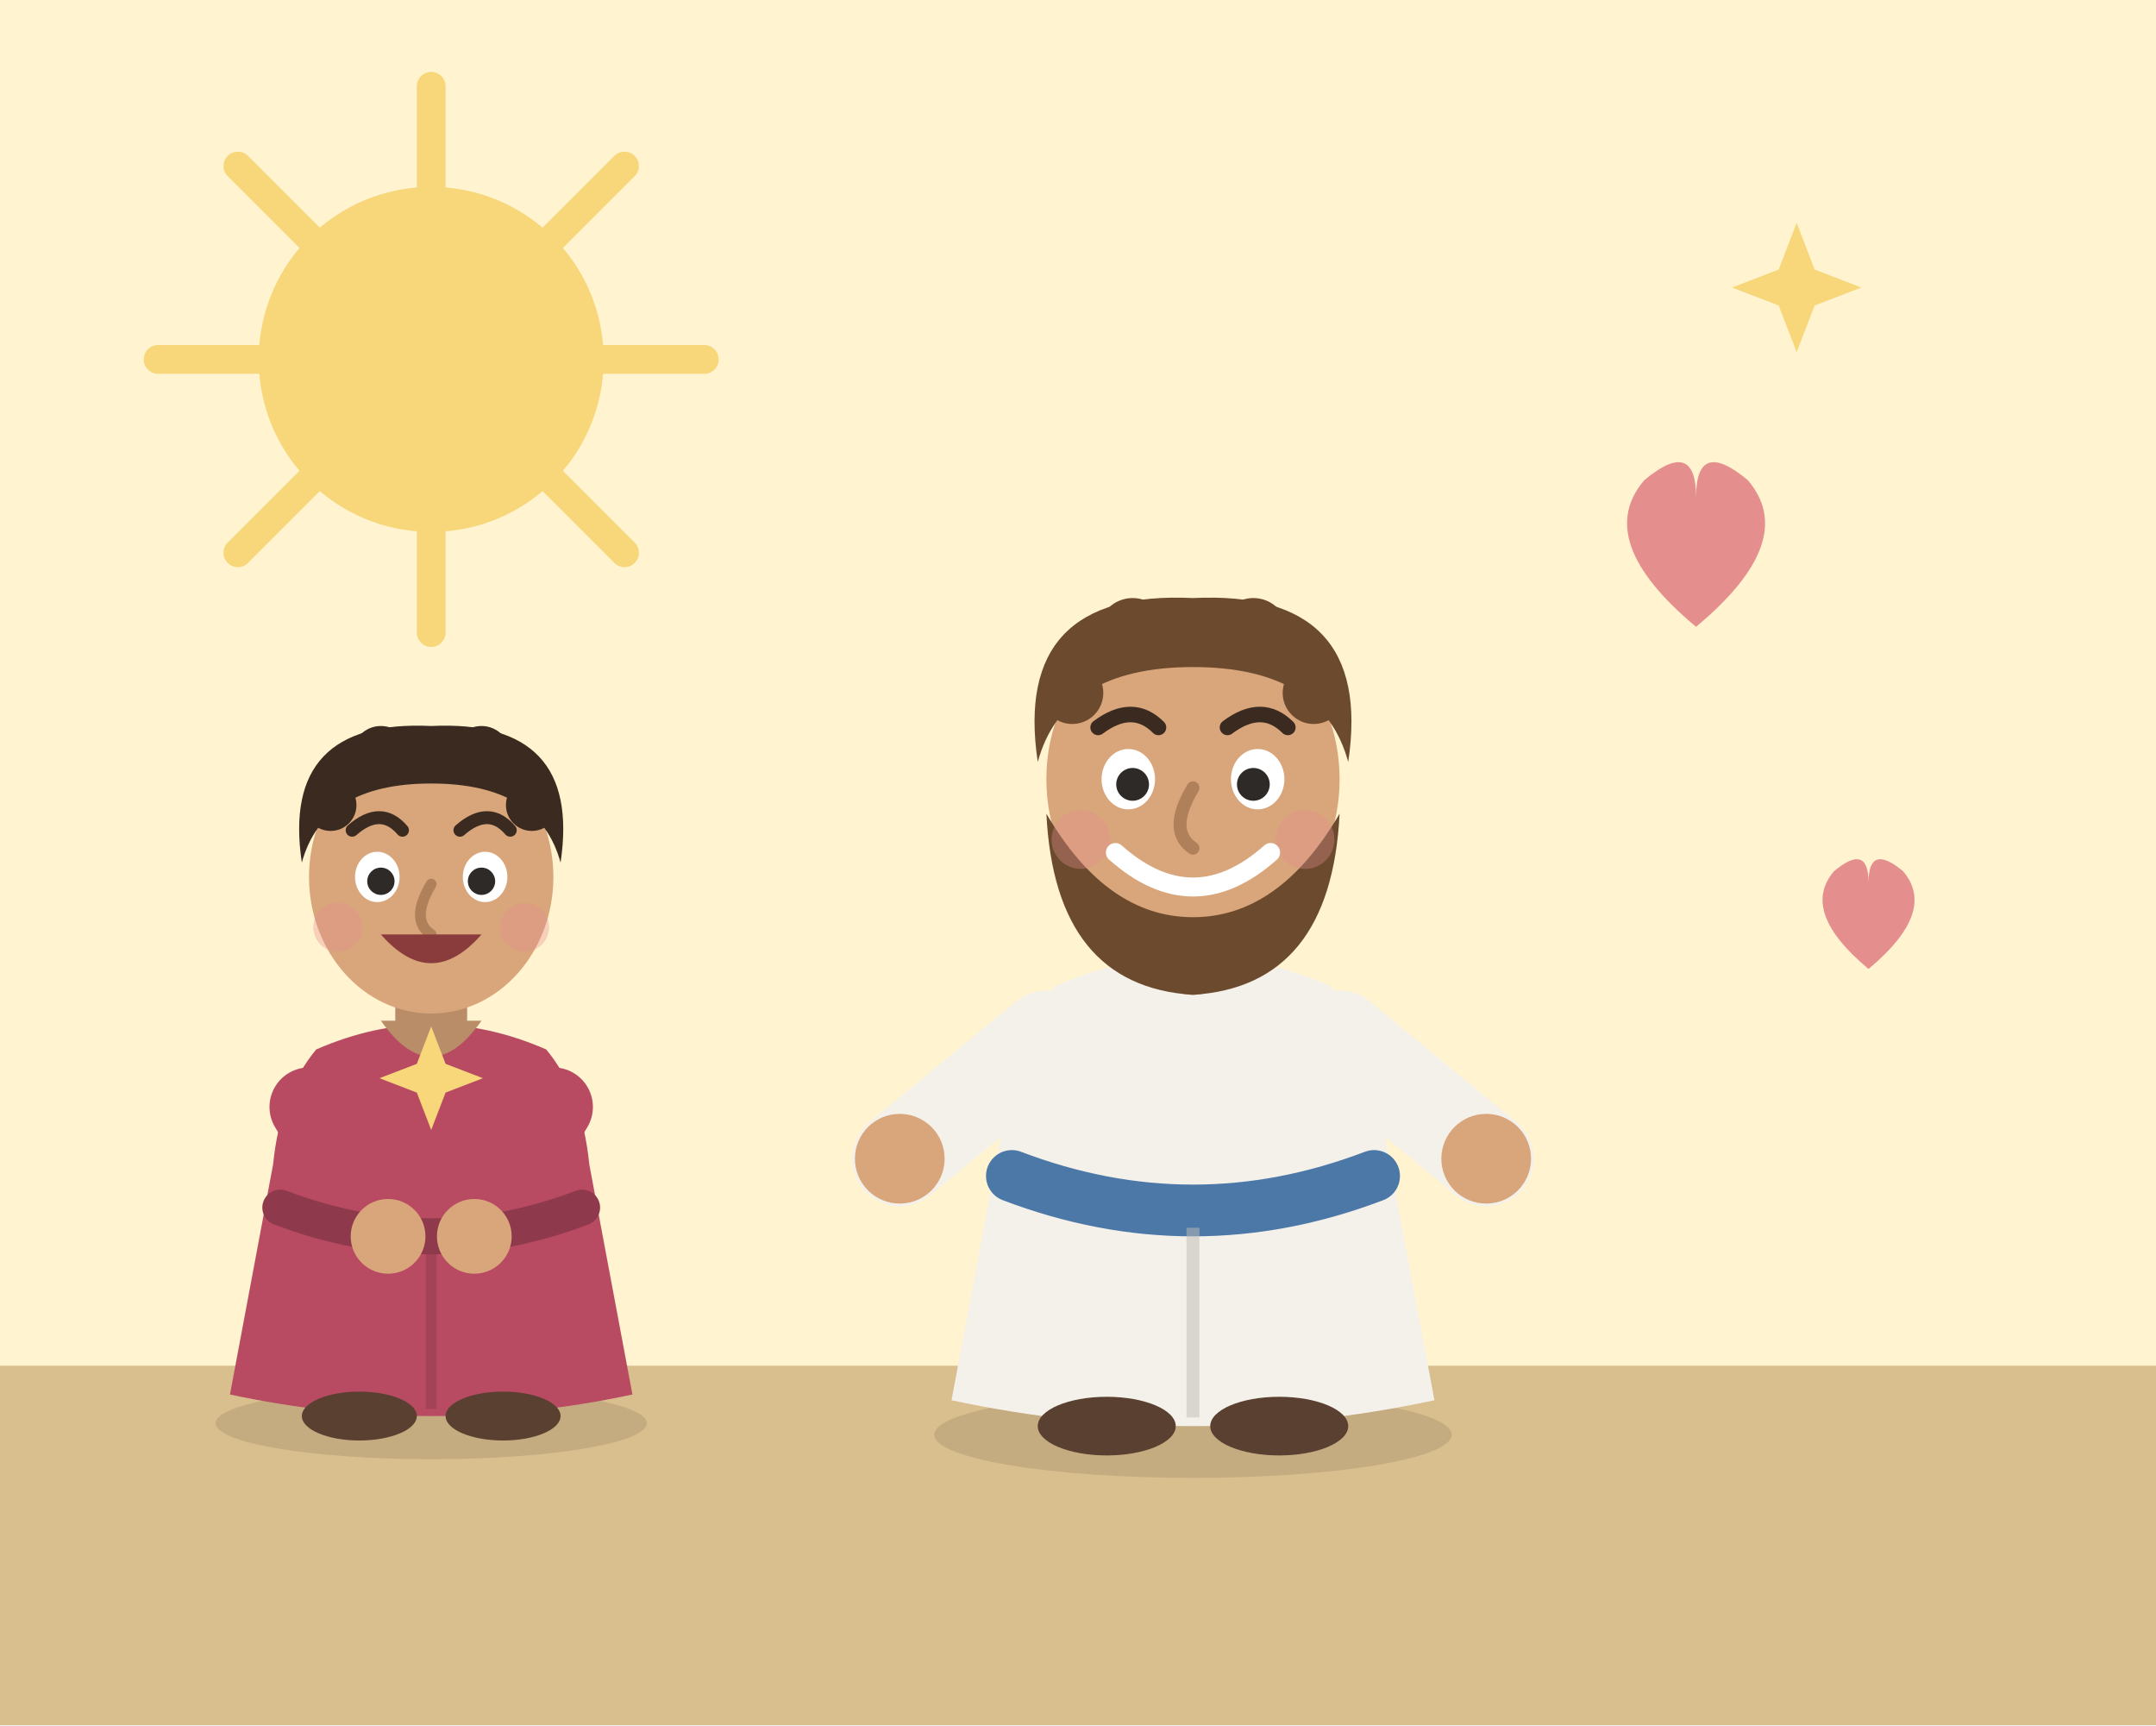
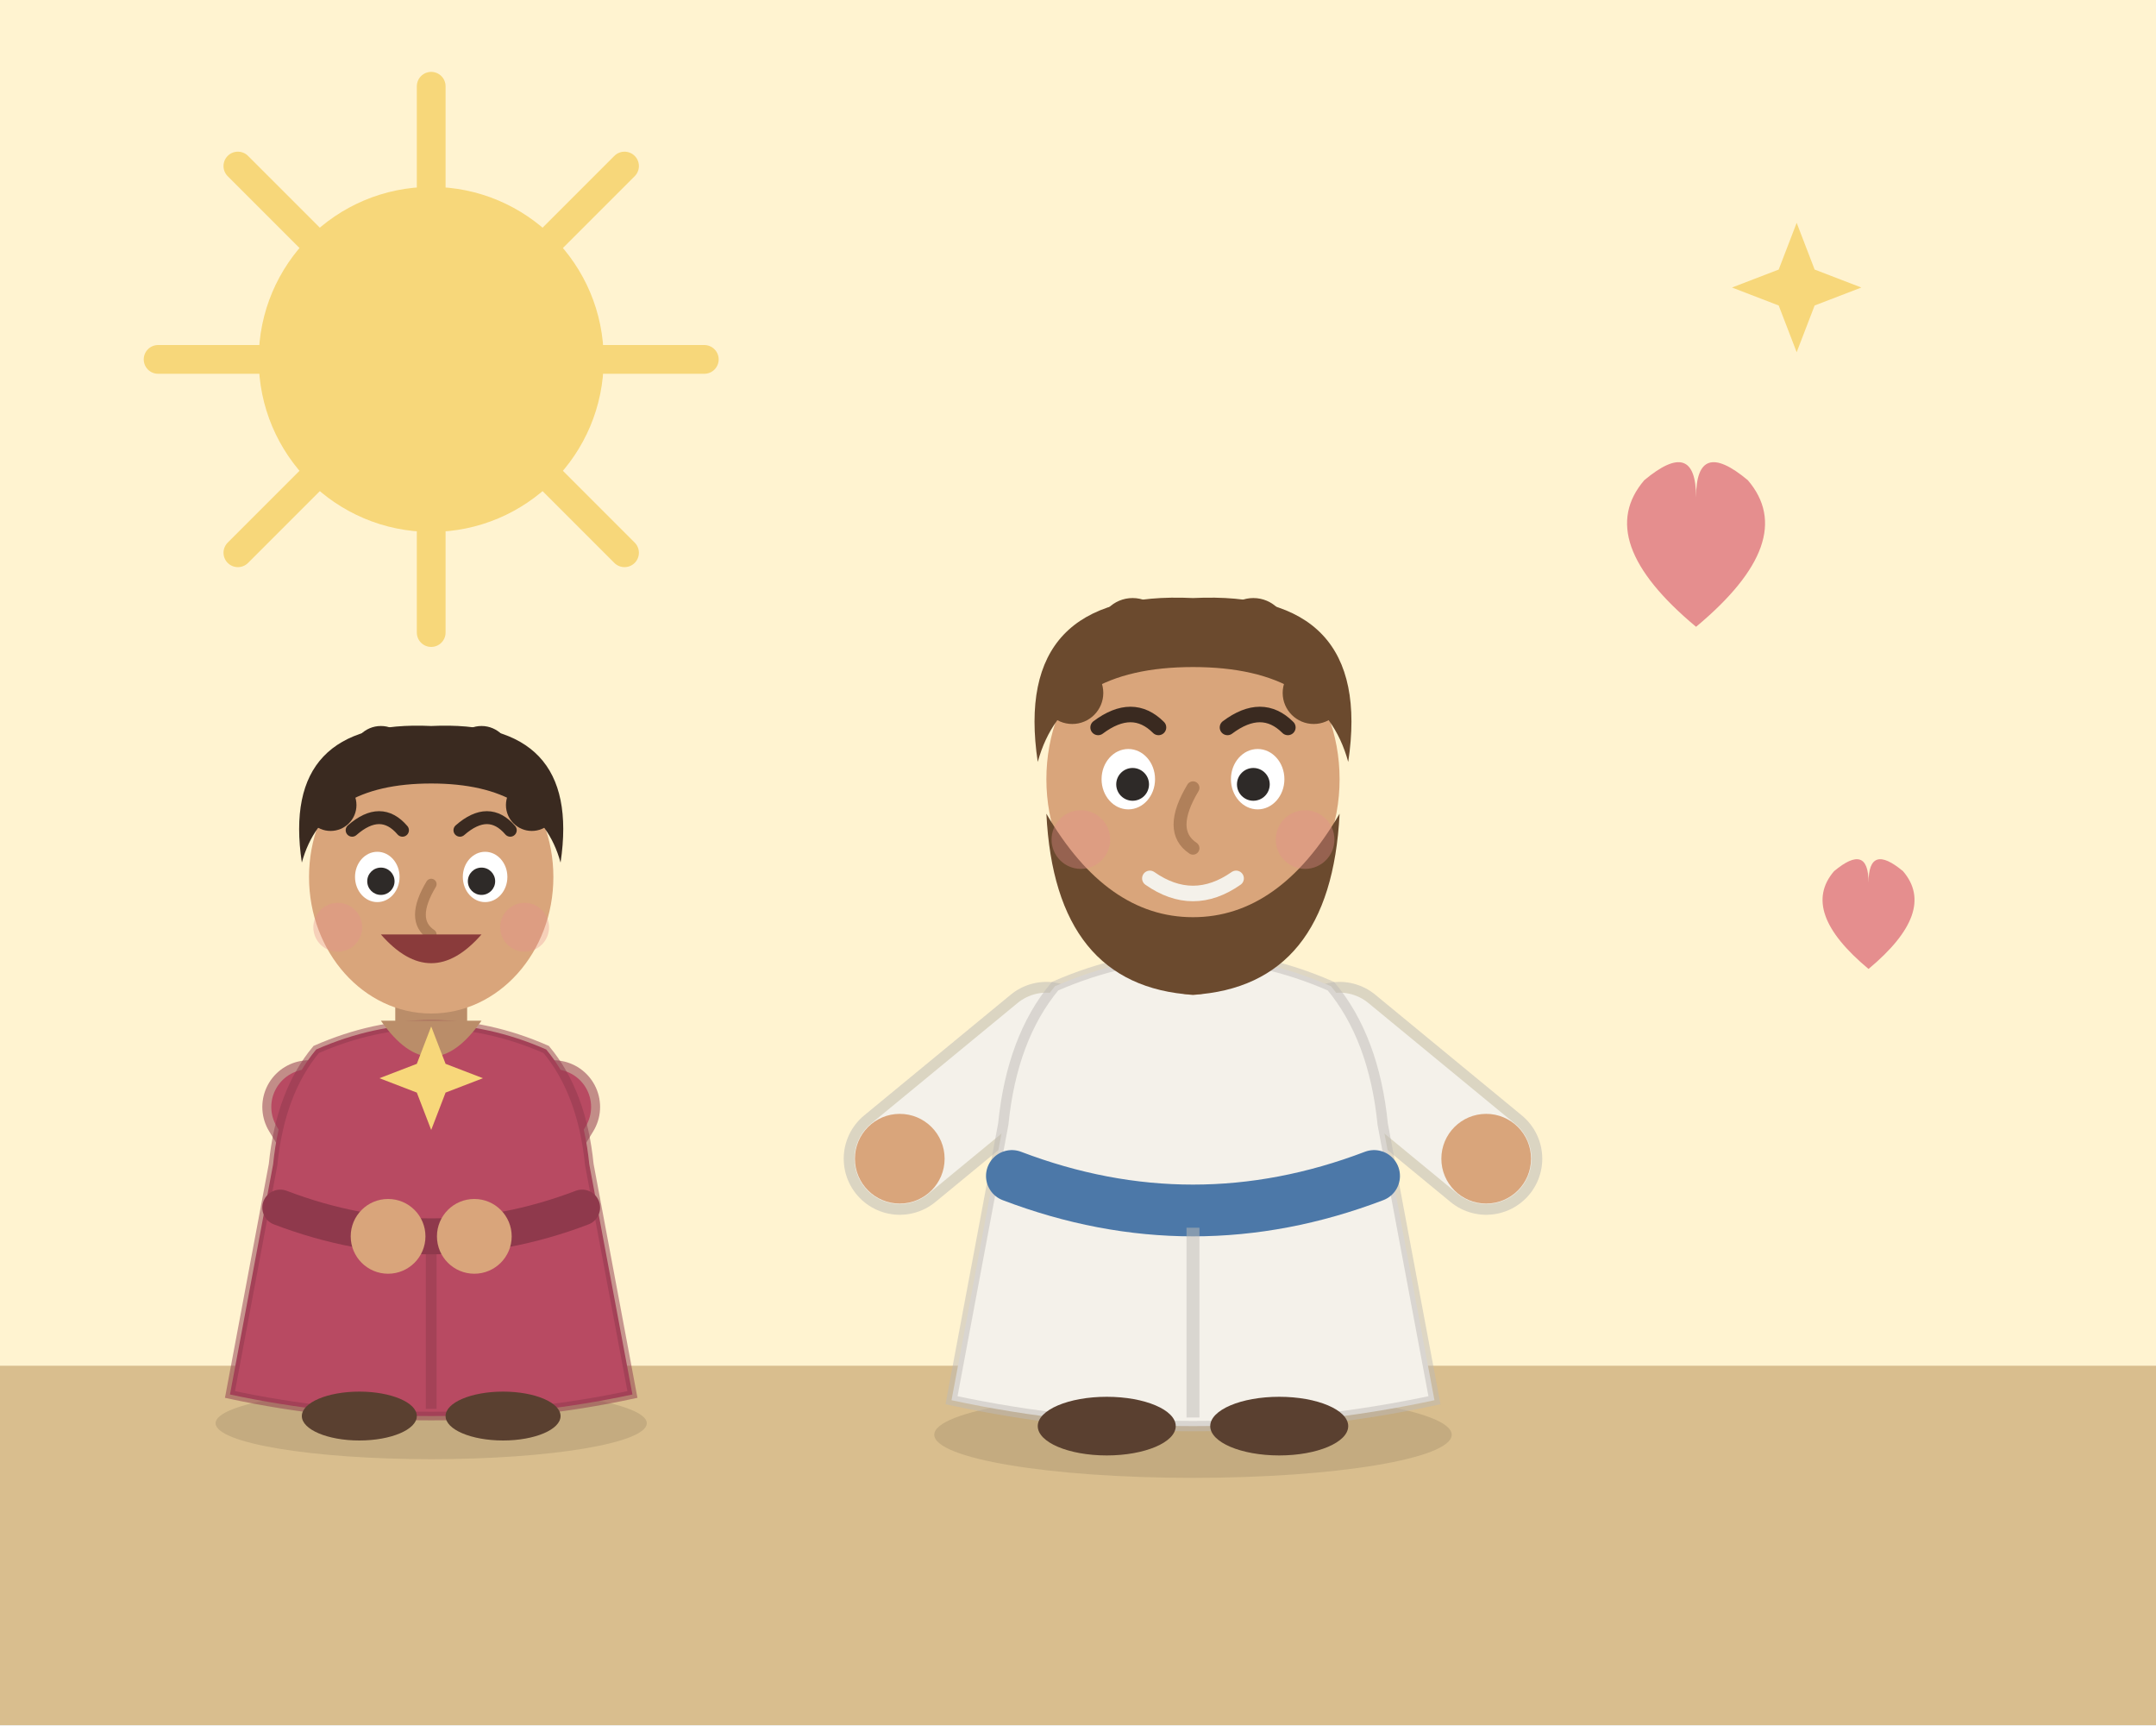
<svg xmlns="http://www.w3.org/2000/svg" viewBox="0 0 300 240">
  <rect width="300" height="240" fill="#FFF3D0" />
  <rect y="190" width="300" height="50" fill="#D9BE8E" />
  <line x1="60" y1="50" x2="98.0" y2="50.0" stroke="#F7D77A" stroke-width="4" stroke-linecap="round" />
  <line x1="60" y1="50" x2="86.9" y2="76.9" stroke="#F7D77A" stroke-width="4" stroke-linecap="round" />
  <line x1="60" y1="50" x2="60.0" y2="88.0" stroke="#F7D77A" stroke-width="4" stroke-linecap="round" />
  <line x1="60" y1="50" x2="33.1" y2="76.9" stroke="#F7D77A" stroke-width="4" stroke-linecap="round" />
  <line x1="60" y1="50" x2="22.0" y2="50.0" stroke="#F7D77A" stroke-width="4" stroke-linecap="round" />
  <line x1="60" y1="50" x2="33.1" y2="23.1" stroke="#F7D77A" stroke-width="4" stroke-linecap="round" />
  <line x1="60" y1="50" x2="60.0" y2="12.0" stroke="#F7D77A" stroke-width="4" stroke-linecap="round" />
  <line x1="60" y1="50" x2="86.9" y2="23.1" stroke="#F7D77A" stroke-width="4" stroke-linecap="round" />
  <circle cx="60" cy="50" r="24" fill="#F7D77A" />
  <g transform="translate(130,74.8) scale(1.2)">
    <ellipse cx="30" cy="104" rx="30" ry="5" fill="#000" opacity=".1" />
-     <line x1="13" y1="58" x2="-4" y2="72" stroke="#F4F1EA" stroke-width="11" stroke-linecap="round" />
-     <line x1="47" y1="58" x2="64" y2="72" stroke="#F4F1EA" stroke-width="11" stroke-linecap="round" />
+     <line x1="13" y1="58" x2="-4" y2="72" stroke="#BEBBB6" stroke-width="13" stroke-linecap="round" opacity=".55" />
+     <line x1="13" y1="58" x2="-4" y2="72" stroke="#F4F1EA" stroke-width="10.5" stroke-linecap="round" />
+     <line x1="47" y1="58" x2="64" y2="72" stroke="#BEBBB6" stroke-width="13" stroke-linecap="round" opacity=".55" />
+     <line x1="47" y1="58" x2="64" y2="72" stroke="#F4F1EA" stroke-width="10.5" stroke-linecap="round" />
    <rect x="25" y="40" width="10" height="14" rx="4" fill="#BA8D69" />
-     <path d="M14 52Q30 45 46 52Q51 58 52 68L58 100Q30 106 2 100L8 68Q9 58 14 52Z" fill="#F4F1EA" />
+     <path d="M14 52Q30 45 46 52Q51 58 52 68L58 100Q30 106 2 100L8 68Q9 58 14 52Z" fill="#F4F1EA" stroke="#BEBBB6" stroke-width="1.2" stroke-opacity=".5" />
    <path d="M9 74Q30 82 51 74" stroke="#4C78A8" stroke-width="6" fill="none" stroke-linecap="round" />
    <path d="M30 80V102" stroke="#BEBBB6" stroke-width="1.5" opacity=".5" />
    <ellipse cx="20" cy="103" rx="8" ry="3.4" fill="#5A4030" />
    <ellipse cx="40" cy="103" rx="8" ry="3.4" fill="#5A4030" />
    <path d="M23 48Q30 58 37 48Z" fill="#BA8D69" />
    <circle cx="-4" cy="72" r="5.2" fill="#D9A57B" />
    <circle cx="64" cy="72" r="5.2" fill="#D9A57B" />
    <ellipse cx="30" cy="28" rx="17" ry="19" fill="#D9A57B" />
    <path d="M12 26Q9 6 30 7Q51 6 48 26Q45 15 30 15Q15 15 12 26Z" fill="#6B4A2E" />
    <circle cx="16" cy="18" r="3.6" fill="#6B4A2E" />
    <circle cx="44" cy="18" r="3.6" fill="#6B4A2E" />
    <circle cx="23" cy="11" r="4" fill="#6B4A2E" />
    <circle cx="37" cy="11" r="4" fill="#6B4A2E" />
    <path d="M13 32Q14 52 30 53Q46 52 47 32Q40 44 30 44Q20 44 13 32Z" fill="#6B4A2E" />
    <ellipse cx="22.5" cy="28" rx="3.1" ry="3.5" fill="#fff" />
    <ellipse cx="37.5" cy="28" rx="3.1" ry="3.5" fill="#fff" />
    <circle cx="23" cy="28.6" r="1.9" fill="#2E2A28" />
    <circle cx="37" cy="28.6" r="1.9" fill="#2E2A28" />
    <circle cx="17" cy="35" r="3.4" fill="#E58E8E" opacity=".35" />
    <circle cx="43" cy="35" r="3.4" fill="#E58E8E" opacity=".35" />
    <path d="M30 29q-3 5 0 7" stroke="#B0805A" stroke-width="1.5" fill="none" stroke-linecap="round" />
-     <path d="M21 36.5q9 8 18 0" stroke="#FFFFFF" stroke-width="2.2" fill="none" stroke-linecap="round" />
+     <path d="M25 39.5q5 3.5 10 0" stroke="#F4F1EA" stroke-width="1.8" fill="none" stroke-linecap="round" />
    <path d="M19 22q4-3 7 0M34 22q4-3 7 0" stroke="#3A2A20" stroke-width="1.8" fill="none" stroke-linecap="round" />
  </g>
  <g transform="translate(30,94.0) scale(1.0)">
    <ellipse cx="30" cy="104" rx="30" ry="5" fill="#000" opacity=".1" />
-     <line x1="13" y1="60" x2="24" y2="78" stroke="#B84A62" stroke-width="11" stroke-linecap="round" />
-     <line x1="47" y1="60" x2="36" y2="78" stroke="#B84A62" stroke-width="11" stroke-linecap="round" />
+     <line x1="13" y1="60" x2="24" y2="78" stroke="#8F394C" stroke-width="13" stroke-linecap="round" opacity=".55" />
+     <line x1="13" y1="60" x2="24" y2="78" stroke="#B84A62" stroke-width="10.5" stroke-linecap="round" />
+     <line x1="47" y1="60" x2="36" y2="78" stroke="#8F394C" stroke-width="13" stroke-linecap="round" opacity=".55" />
+     <line x1="47" y1="60" x2="36" y2="78" stroke="#B84A62" stroke-width="10.5" stroke-linecap="round" />
    <rect x="25" y="40" width="10" height="14" rx="4" fill="#BA8D69" />
-     <path d="M14 52Q30 45 46 52Q51 58 52 68L58 100Q30 106 2 100L8 68Q9 58 14 52Z" fill="#B84A62" />
+     <path d="M14 52Q30 45 46 52Q51 58 52 68L58 100Q30 106 2 100L8 68Q9 58 14 52Z" fill="#B84A62" stroke="#8F394C" stroke-width="1.2" stroke-opacity=".5" />
    <path d="M9 74Q30 82 51 74" stroke="#8F394C" stroke-width="5" fill="none" stroke-linecap="round" />
    <path d="M30 80V102" stroke="#8F394C" stroke-width="1.5" opacity=".5" />
    <ellipse cx="20" cy="103" rx="8" ry="3.4" fill="#5A4030" />
    <ellipse cx="40" cy="103" rx="8" ry="3.4" fill="#5A4030" />
    <path d="M23 48Q30 58 37 48Z" fill="#BA8D69" />
    <circle cx="24" cy="78" r="5.2" fill="#D9A57B" />
    <circle cx="36" cy="78" r="5.2" fill="#D9A57B" />
    <ellipse cx="30" cy="28" rx="17" ry="19" fill="#D9A57B" />
    <path d="M12 26Q9 6 30 7Q51 6 48 26Q45 15 30 15Q15 15 12 26Z" fill="#3A2A20" />
    <circle cx="16" cy="18" r="3.6" fill="#3A2A20" />
    <circle cx="44" cy="18" r="3.6" fill="#3A2A20" />
    <circle cx="23" cy="11" r="4" fill="#3A2A20" />
    <circle cx="37" cy="11" r="4" fill="#3A2A20" />
    <ellipse cx="22.5" cy="28" rx="3.1" ry="3.5" fill="#fff" />
    <ellipse cx="37.5" cy="28" rx="3.1" ry="3.5" fill="#fff" />
    <circle cx="23" cy="28.6" r="1.9" fill="#2E2A28" />
    <circle cx="37" cy="28.6" r="1.9" fill="#2E2A28" />
    <circle cx="17" cy="35" r="3.4" fill="#E58E8E" opacity=".35" />
    <circle cx="43" cy="35" r="3.4" fill="#E58E8E" opacity=".35" />
    <path d="M30 29q-3 5 0 7" stroke="#B0805A" stroke-width="1.5" fill="none" stroke-linecap="round" />
    <path d="M23 36q7 8 14 0z" fill="#8A3B3B" />
    <path d="M19 21.5q4-3.5 7 0M34 21.5q4-3.5 7 0" stroke="#3A2A20" stroke-width="1.8" fill="none" stroke-linecap="round" />
  </g>
  <g transform="translate(236,80) scale(1.2)">
    <path d="M0 6q-12-10-6-17q6-5 6 2q0-7 6-2q6 7-6 17z" fill="#E58E8E" />
  </g>
  <g transform="translate(260,130) scale(0.8)">
    <path d="M0 6q-12-10-6-17q6-5 6 2q0-7 6-2q6 7-6 17z" fill="#E58E8E" />
  </g>
  <g transform="translate(60,150) scale(0.8)">
    <path d="M0-9l2.5 6.5L9 0l-6.5 2.5L0 9l-2.5-6.5L-9 0l6.5-2.5z" fill="#F7D77A" />
  </g>
  <g transform="translate(250,40) scale(1)">
    <path d="M0-9l2.5 6.5L9 0l-6.5 2.5L0 9l-2.5-6.5L-9 0l6.5-2.5z" fill="#F7D77A" />
  </g>
</svg>
